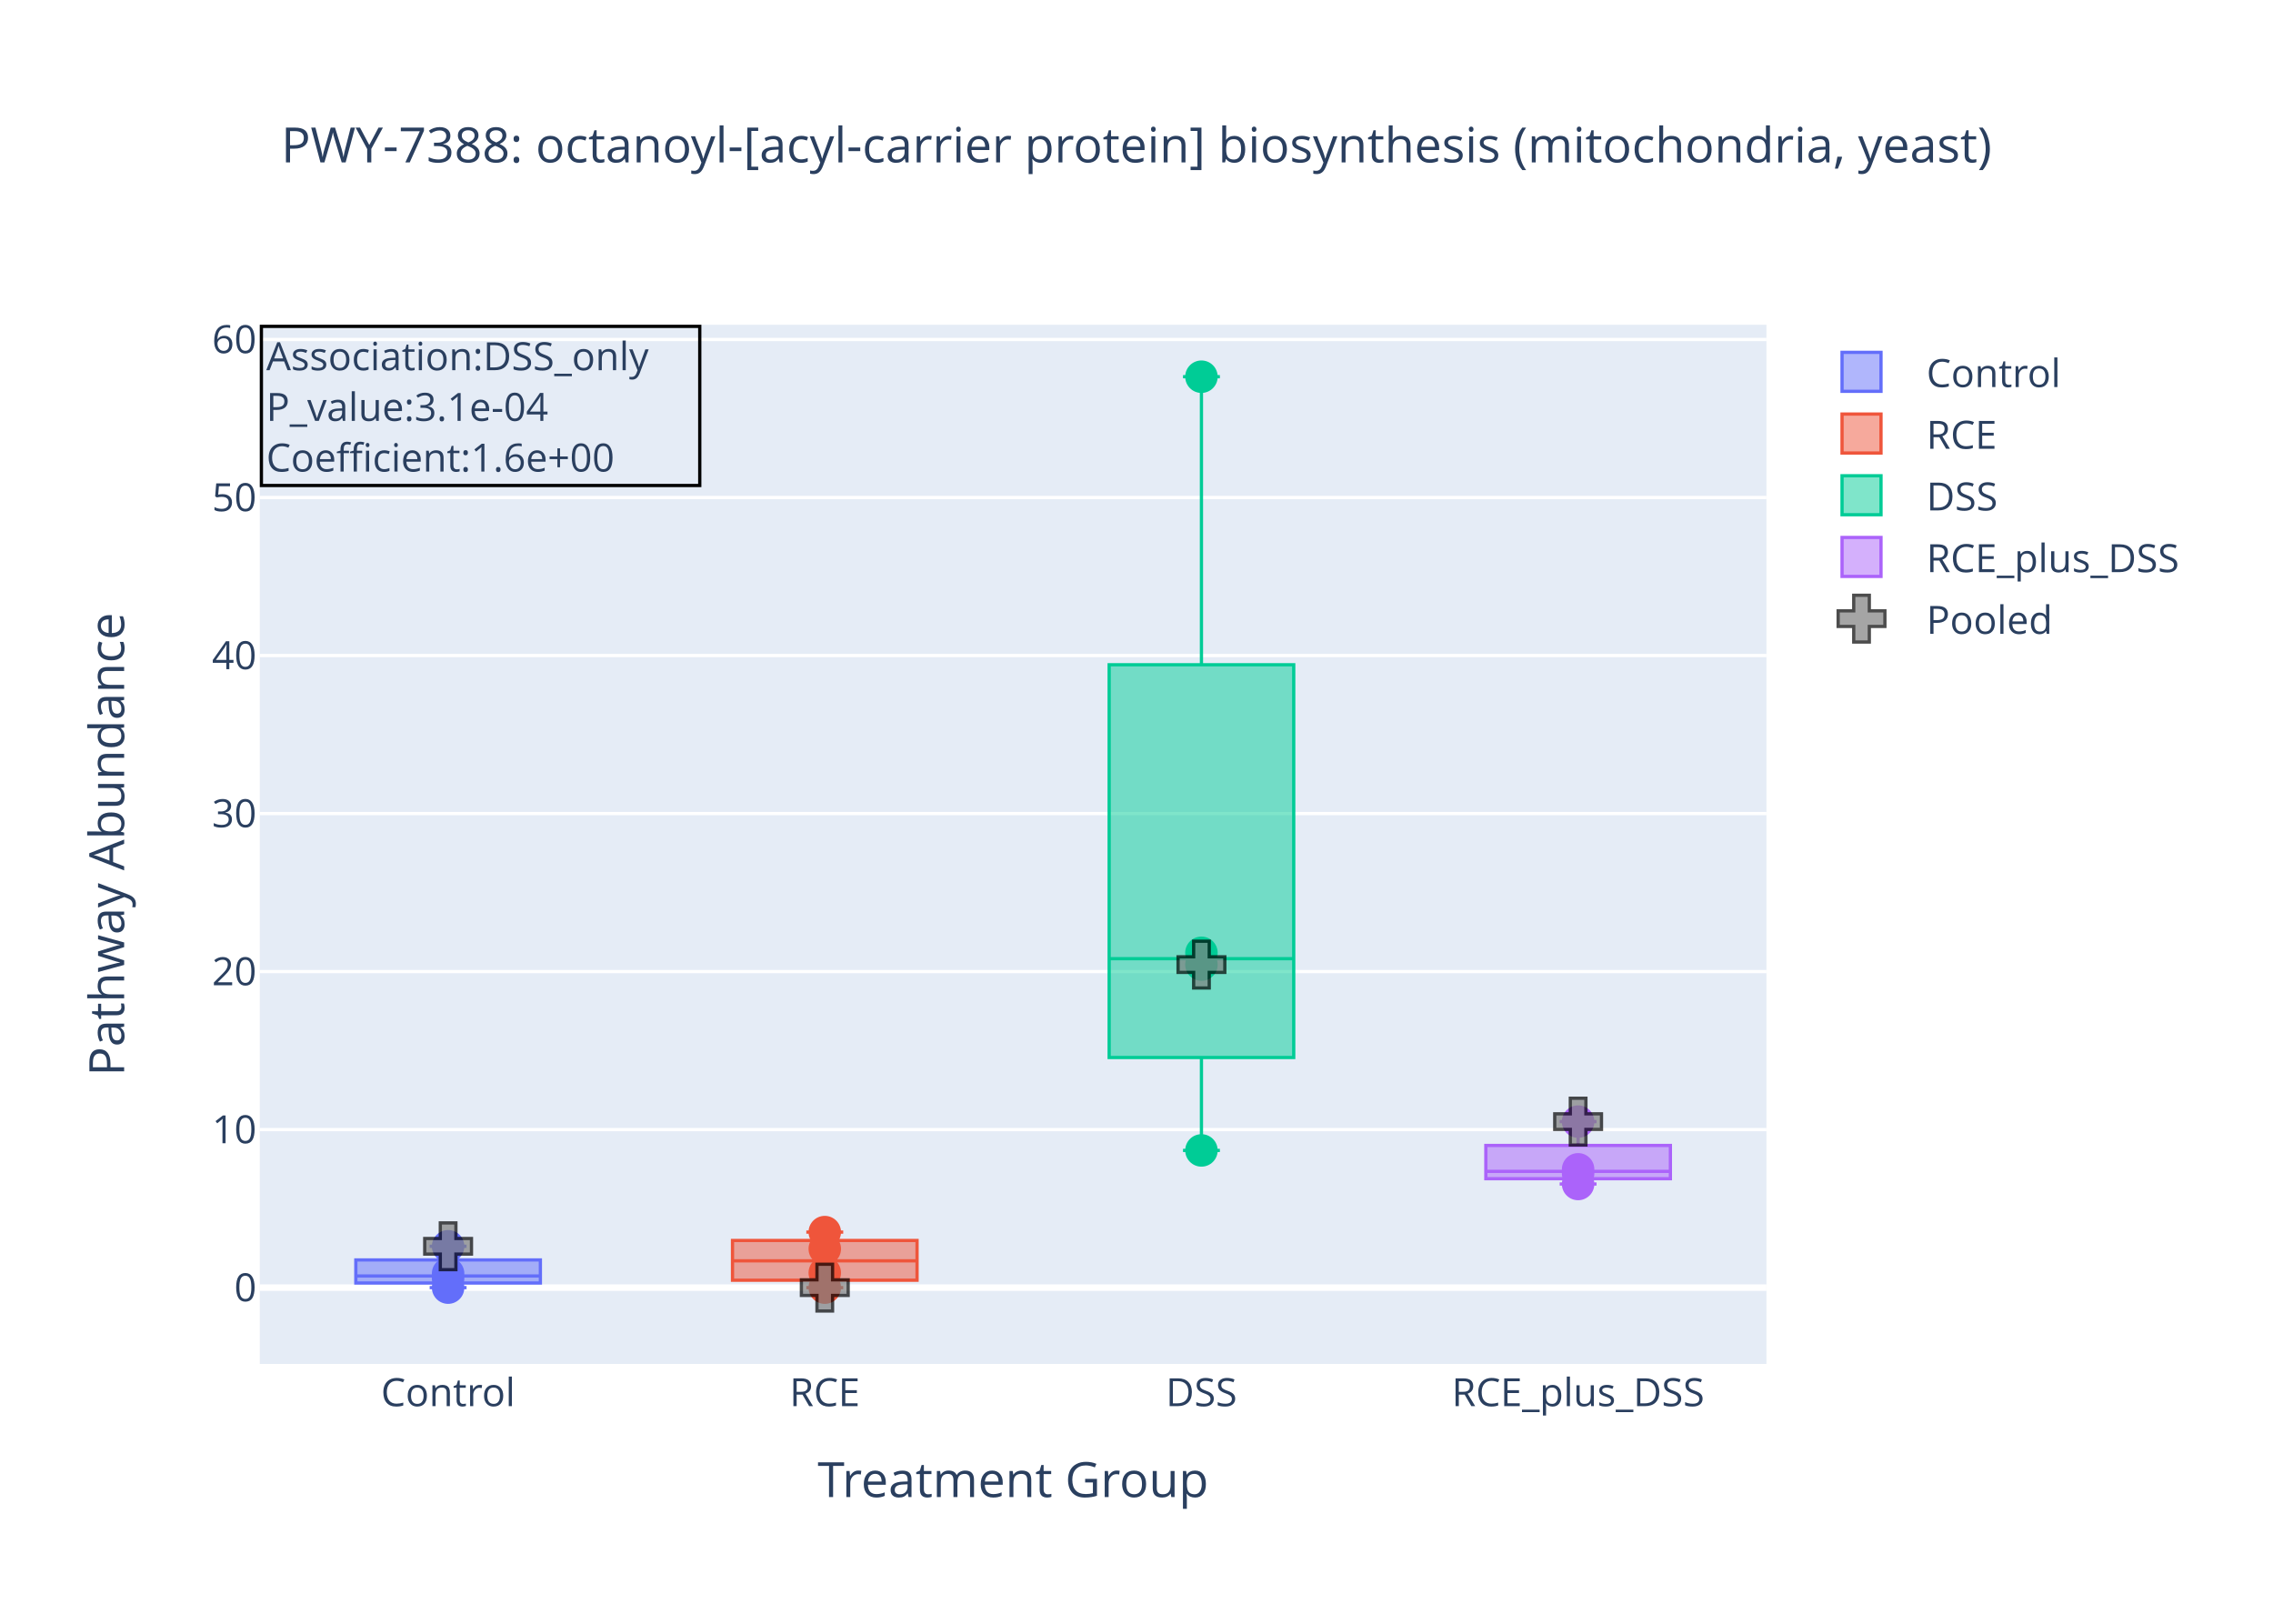
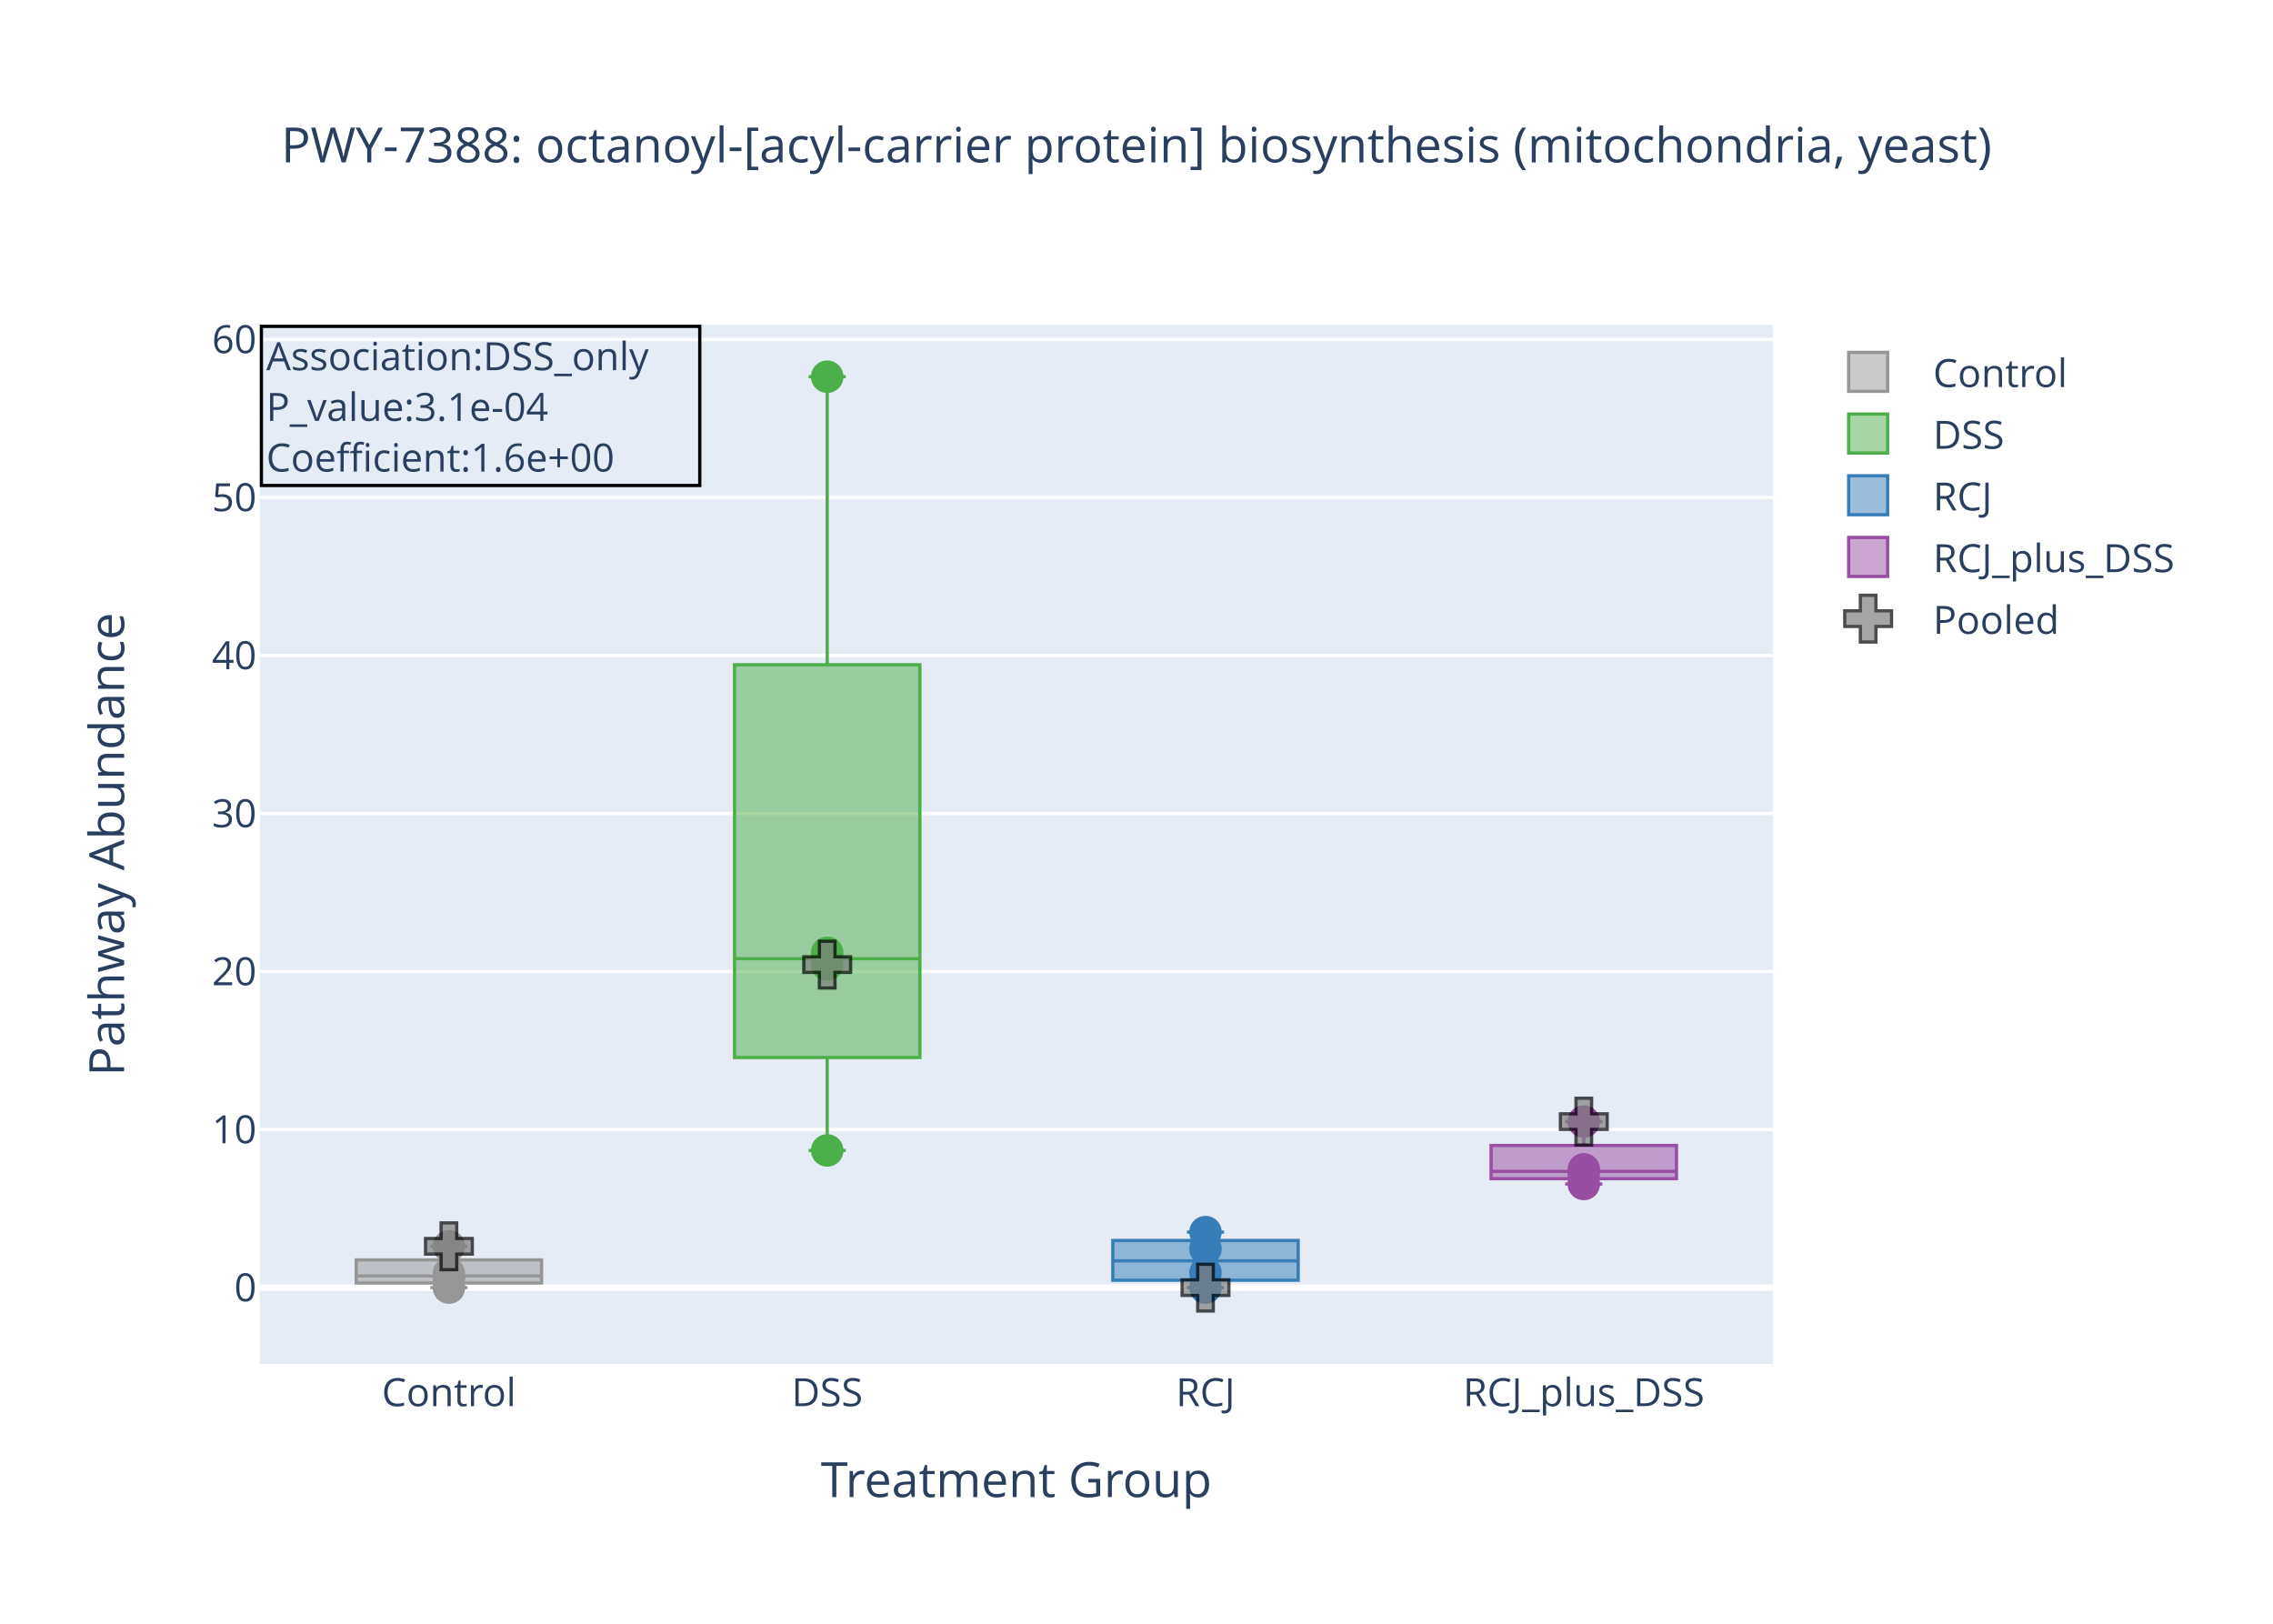
- <svg xmlns="http://www.w3.org/2000/svg" class="main-svg" width="700" height="500" style="" viewBox="0 0 700 500">
+ <svg xmlns="http://www.w3.org/2000/svg" class="main-svg" width="700" height="500" viewBox="0 0 700 500" style="">
  <rect x="0" y="0" width="700" height="500" style="fill: rgb(255, 255, 255); fill-opacity: 1;" />
-   <defs id="defs-24a237">
+   <defs id="defs-3ebcba">
    <g class="clips">
-       <clipPath id="clip24a237xyplot" class="plotclip">
-         <rect width="464" height="320" />
-       </clipPath>
-       <clipPath class="axesclip" id="clip24a237x">
-         <rect x="80" y="0" width="464" height="500" />
-       </clipPath>
-       <clipPath class="axesclip" id="clip24a237y">
+       <clipPath id="clip3ebcbaxyplot" class="plotclip">
+         <rect width="466" height="320" />
+       </clipPath>
+       <clipPath class="axesclip" id="clip3ebcbax">
+         <rect x="80" y="0" width="466" height="500" />
+       </clipPath>
+       <clipPath class="axesclip" id="clip3ebcbay">
        <rect x="0" y="100" width="700" height="320" />
      </clipPath>
-       <clipPath class="axesclip" id="clip24a237xy">
-         <rect x="80" y="100" width="464" height="320" />
+       <clipPath class="axesclip" id="clip3ebcbaxy">
+         <rect x="80" y="100" width="466" height="320" />
      </clipPath>
    </g>
    <g class="gradients" />
    <g class="patterns" />
  </defs>
  <g class="bglayer">
-     <rect class="bg" x="80" y="100" width="464" height="320" style="fill: rgb(229, 236, 246); fill-opacity: 1; stroke-width: 0;" />
+     <rect class="bg" x="80" y="100" width="466" height="320" style="fill: rgb(229, 236, 246); fill-opacity: 1; stroke-width: 0;" />
  </g>
  <g class="layer-below">
    <g class="imagelayer" />
    <g class="shapelayer" />
  </g>
  <g class="cartesianlayer">
    <g class="subplot xy">
      <g class="layer-subplot">
        <g class="shapelayer" />
        <g class="imagelayer" />
      </g>
      <g class="minor-gridlayer">
        <g class="x" />
        <g class="y" />
      </g>
      <g class="gridlayer">
        <g class="x" />
        <g class="y">
-           <path class="ygrid crisp" transform="translate(0,347.84)" d="M80,0h464" style="stroke: rgb(255, 255, 255); stroke-opacity: 1; stroke-width: 1px;" />
-           <path class="ygrid crisp" transform="translate(0,299.18)" d="M80,0h464" style="stroke: rgb(255, 255, 255); stroke-opacity: 1; stroke-width: 1px;" />
-           <path class="ygrid crisp" transform="translate(0,250.52)" d="M80,0h464" style="stroke: rgb(255, 255, 255); stroke-opacity: 1; stroke-width: 1px;" />
-           <path class="ygrid crisp" transform="translate(0,201.86)" d="M80,0h464" style="stroke: rgb(255, 255, 255); stroke-opacity: 1; stroke-width: 1px;" />
-           <path class="ygrid crisp" transform="translate(0,153.2)" d="M80,0h464" style="stroke: rgb(255, 255, 255); stroke-opacity: 1; stroke-width: 1px;" />
-           <path class="ygrid crisp" transform="translate(0,104.54)" d="M80,0h464" style="stroke: rgb(255, 255, 255); stroke-opacity: 1; stroke-width: 1px;" />
+           <path class="ygrid crisp" transform="translate(0,347.84)" d="M80,0h466" style="stroke: rgb(255, 255, 255); stroke-opacity: 1; stroke-width: 1px;" />
+           <path class="ygrid crisp" transform="translate(0,299.18)" d="M80,0h466" style="stroke: rgb(255, 255, 255); stroke-opacity: 1; stroke-width: 1px;" />
+           <path class="ygrid crisp" transform="translate(0,250.52)" d="M80,0h466" style="stroke: rgb(255, 255, 255); stroke-opacity: 1; stroke-width: 1px;" />
+           <path class="ygrid crisp" transform="translate(0,201.86)" d="M80,0h466" style="stroke: rgb(255, 255, 255); stroke-opacity: 1; stroke-width: 1px;" />
+           <path class="ygrid crisp" transform="translate(0,153.2)" d="M80,0h466" style="stroke: rgb(255, 255, 255); stroke-opacity: 1; stroke-width: 1px;" />
+           <path class="ygrid crisp" transform="translate(0,104.54)" d="M80,0h466" style="stroke: rgb(255, 255, 255); stroke-opacity: 1; stroke-width: 1px;" />
        </g>
      </g>
      <g class="zerolinelayer">
-         <path class="yzl zl crisp" transform="translate(0,396.5)" d="M80,0h464" style="stroke: rgb(255, 255, 255); stroke-opacity: 1; stroke-width: 2px;" />
+         <path class="yzl zl crisp" transform="translate(0,396.5)" d="M80,0h466" style="stroke: rgb(255, 255, 255); stroke-opacity: 1; stroke-width: 2px;" />
      </g>
      <path class="xlines-below" />
      <path class="ylines-below" />
      <g class="overlines-below" />
      <g class="xaxislayer-below" />
      <g class="yaxislayer-below" />
      <g class="overaxes-below" />
-       <g class="plot" transform="translate(80,100)" clip-path="url(#clip24a237xyplot)">
+       <g class="plot" transform="translate(80,100)" clip-path="url(#clip3ebcbaxyplot)">
        <g class="boxlayer mlayer">
          <g class="trace boxes" style="opacity: 1;">
-             <path class="box" d="M29.58,292.92H86.42M29.58,295.08H86.42V287.97H29.58ZM58,295.08V296.5M58,287.97V283.77M52.32,296.5H63.68M52.32,283.77H63.68" style="vector-effect: non-scaling-stroke; stroke-width: 1px; stroke: rgb(99, 110, 250); stroke-opacity: 1; fill: rgb(99, 110, 250); fill-opacity: 0.5;" />
-             <g class="points">
-               <path class="point" transform="translate(58,296.5)" d="M5,0A5,5 0 1,1 0,-5A5,5 0 0,1 5,0Z" style="opacity: 1; stroke-width: 0px; fill: rgb(99, 110, 250); fill-opacity: 1;" />
-               <path class="point" transform="translate(58,293.67)" d="M5,0A5,5 0 1,1 0,-5A5,5 0 0,1 5,0Z" style="opacity: 1; stroke-width: 0px; fill: rgb(99, 110, 250); fill-opacity: 1;" />
-               <path class="point" transform="translate(58,292.17)" d="M5,0A5,5 0 1,1 0,-5A5,5 0 0,1 5,0Z" style="opacity: 1; stroke-width: 0px; fill: rgb(99, 110, 250); fill-opacity: 1;" />
-               <path class="point" transform="translate(58,283.77)" d="M5,0A5,5 0 1,1 0,-5A5,5 0 0,1 5,0Z" style="opacity: 1; stroke-width: 0px; fill: rgb(99, 110, 250); fill-opacity: 1;" />
-             </g>
-           </g>
-           <g class="trace boxes" style="opacity: 1;">
-             <path class="box" d="M145.58,288.25H202.42M145.58,294.22H202.42V281.98H145.58ZM174,294.22V296.5M174,281.98V279.4M168.32,296.5H179.68M168.32,279.4H179.68" style="vector-effect: non-scaling-stroke; stroke-width: 1px; stroke: rgb(239, 85, 59); stroke-opacity: 1; fill: rgb(239, 85, 59); fill-opacity: 0.5;" />
-             <g class="points">
-               <path class="point" transform="translate(174,296.5)" d="M5,0A5,5 0 1,1 0,-5A5,5 0 0,1 5,0Z" style="opacity: 1; stroke-width: 0px; fill: rgb(239, 85, 59); fill-opacity: 1;" />
-               <path class="point" transform="translate(174,291.94)" d="M5,0A5,5 0 1,1 0,-5A5,5 0 0,1 5,0Z" style="opacity: 1; stroke-width: 0px; fill: rgb(239, 85, 59); fill-opacity: 1;" />
-               <path class="point" transform="translate(174,284.56)" d="M5,0A5,5 0 1,1 0,-5A5,5 0 0,1 5,0Z" style="opacity: 1; stroke-width: 0px; fill: rgb(239, 85, 59); fill-opacity: 1;" />
-               <path class="point" transform="translate(174,279.4)" d="M5,0A5,5 0 1,1 0,-5A5,5 0 0,1 5,0Z" style="opacity: 1; stroke-width: 0px; fill: rgb(239, 85, 59); fill-opacity: 1;" />
-             </g>
-           </g>
-           <g class="trace boxes" style="opacity: 1;">
-             <path class="box" d="M261.58,195.21H318.42M261.58,225.64H318.42V104.7H261.58ZM290,225.64V254.25M290,104.7V16M284.32,254.25H295.68M284.32,16H295.68" style="vector-effect: non-scaling-stroke; stroke-width: 1px; stroke: rgb(0, 204, 150); stroke-opacity: 1; fill: rgb(0, 204, 150); fill-opacity: 0.5;" />
-             <g class="points">
-               <path class="point" transform="translate(290,254.25)" d="M5,0A5,5 0 1,1 0,-5A5,5 0 0,1 5,0Z" style="opacity: 1; stroke-width: 0px; fill: rgb(0, 204, 150); fill-opacity: 1;" />
-               <path class="point" transform="translate(290,197.03)" d="M5,0A5,5 0 1,1 0,-5A5,5 0 0,1 5,0Z" style="opacity: 1; stroke-width: 0px; fill: rgb(0, 204, 150); fill-opacity: 1;" />
-               <path class="point" transform="translate(290,193.4)" d="M5,0A5,5 0 1,1 0,-5A5,5 0 0,1 5,0Z" style="opacity: 1; stroke-width: 0px; fill: rgb(0, 204, 150); fill-opacity: 1;" />
-               <path class="point" transform="translate(290,16)" d="M5,0A5,5 0 1,1 0,-5A5,5 0 0,1 5,0Z" style="opacity: 1; stroke-width: 0px; fill: rgb(0, 204, 150); fill-opacity: 1;" />
-             </g>
-           </g>
-           <g class="trace boxes" style="opacity: 1;">
-             <path class="box" d="M377.58,260.7H434.42M377.58,262.96H434.42V252.72H377.58ZM406,262.96V264.59M406,252.72V245.38M400.32,264.59H411.68M400.32,245.38H411.68" style="vector-effect: non-scaling-stroke; stroke-width: 1px; stroke: rgb(171, 99, 250); stroke-opacity: 1; fill: rgb(171, 99, 250); fill-opacity: 0.5;" />
-             <g class="points">
-               <path class="point" transform="translate(406,264.59)" d="M5,0A5,5 0 1,1 0,-5A5,5 0 0,1 5,0Z" style="opacity: 1; stroke-width: 0px; fill: rgb(171, 99, 250); fill-opacity: 1;" />
-               <path class="point" transform="translate(406,261.33)" d="M5,0A5,5 0 1,1 0,-5A5,5 0 0,1 5,0Z" style="opacity: 1; stroke-width: 0px; fill: rgb(171, 99, 250); fill-opacity: 1;" />
-               <path class="point" transform="translate(406,260.07)" d="M5,0A5,5 0 1,1 0,-5A5,5 0 0,1 5,0Z" style="opacity: 1; stroke-width: 0px; fill: rgb(171, 99, 250); fill-opacity: 1;" />
-               <path class="point" transform="translate(406,245.38)" d="M5,0A5,5 0 1,1 0,-5A5,5 0 0,1 5,0Z" style="opacity: 1; stroke-width: 0px; fill: rgb(171, 99, 250); fill-opacity: 1;" />
+             <path class="box" d="M29.71,292.92H86.79M29.71,295.08H86.79V287.97H29.71ZM58.25,295.08V296.5M58.25,287.97V283.77M52.54,296.5H63.96M52.54,283.77H63.96" style="vector-effect: non-scaling-stroke; stroke-width: 1px; stroke: rgb(150, 150, 150); stroke-opacity: 1; fill: rgb(150, 150, 150); fill-opacity: 0.5;" />
+             <g class="points">
+               <path class="point" transform="translate(58.25,296.5)" d="M5,0A5,5 0 1,1 0,-5A5,5 0 0,1 5,0Z" style="opacity: 1; stroke-width: 0px; fill: rgb(150, 150, 150); fill-opacity: 1;" />
+               <path class="point" transform="translate(58.25,293.67)" d="M5,0A5,5 0 1,1 0,-5A5,5 0 0,1 5,0Z" style="opacity: 1; stroke-width: 0px; fill: rgb(150, 150, 150); fill-opacity: 1;" />
+               <path class="point" transform="translate(58.25,292.17)" d="M5,0A5,5 0 1,1 0,-5A5,5 0 0,1 5,0Z" style="opacity: 1; stroke-width: 0px; fill: rgb(150, 150, 150); fill-opacity: 1;" />
+               <path class="point" transform="translate(58.25,283.77)" d="M5,0A5,5 0 1,1 0,-5A5,5 0 0,1 5,0Z" style="opacity: 1; stroke-width: 0px; fill: rgb(150, 150, 150); fill-opacity: 1;" />
+             </g>
+           </g>
+           <g class="trace boxes" style="opacity: 1;">
+             <path class="box" d="M146.21,195.21H203.29M146.21,225.64H203.29V104.7H146.21ZM174.75,225.64V254.25M174.75,104.7V16M169.04,254.25H180.46M169.04,16H180.46" style="vector-effect: non-scaling-stroke; stroke-width: 1px; stroke: rgb(77, 175, 74); stroke-opacity: 1; fill: rgb(77, 175, 74); fill-opacity: 0.5;" />
+             <g class="points">
+               <path class="point" transform="translate(174.75,254.25)" d="M5,0A5,5 0 1,1 0,-5A5,5 0 0,1 5,0Z" style="opacity: 1; stroke-width: 0px; fill: rgb(77, 175, 74); fill-opacity: 1;" />
+               <path class="point" transform="translate(174.75,197.03)" d="M5,0A5,5 0 1,1 0,-5A5,5 0 0,1 5,0Z" style="opacity: 1; stroke-width: 0px; fill: rgb(77, 175, 74); fill-opacity: 1;" />
+               <path class="point" transform="translate(174.75,193.4)" d="M5,0A5,5 0 1,1 0,-5A5,5 0 0,1 5,0Z" style="opacity: 1; stroke-width: 0px; fill: rgb(77, 175, 74); fill-opacity: 1;" />
+               <path class="point" transform="translate(174.75,16)" d="M5,0A5,5 0 1,1 0,-5A5,5 0 0,1 5,0Z" style="opacity: 1; stroke-width: 0px; fill: rgb(77, 175, 74); fill-opacity: 1;" />
+             </g>
+           </g>
+           <g class="trace boxes" style="opacity: 1;">
+             <path class="box" d="M262.71,288.25H319.79M262.71,294.22H319.79V281.98H262.71ZM291.25,294.22V296.5M291.25,281.98V279.4M285.54,296.5H296.96M285.54,279.4H296.96" style="vector-effect: non-scaling-stroke; stroke-width: 1px; stroke: rgb(55, 126, 184); stroke-opacity: 1; fill: rgb(55, 126, 184); fill-opacity: 0.5;" />
+             <g class="points">
+               <path class="point" transform="translate(291.25,296.5)" d="M5,0A5,5 0 1,1 0,-5A5,5 0 0,1 5,0Z" style="opacity: 1; stroke-width: 0px; fill: rgb(55, 126, 184); fill-opacity: 1;" />
+               <path class="point" transform="translate(291.25,291.94)" d="M5,0A5,5 0 1,1 0,-5A5,5 0 0,1 5,0Z" style="opacity: 1; stroke-width: 0px; fill: rgb(55, 126, 184); fill-opacity: 1;" />
+               <path class="point" transform="translate(291.25,284.56)" d="M5,0A5,5 0 1,1 0,-5A5,5 0 0,1 5,0Z" style="opacity: 1; stroke-width: 0px; fill: rgb(55, 126, 184); fill-opacity: 1;" />
+               <path class="point" transform="translate(291.25,279.4)" d="M5,0A5,5 0 1,1 0,-5A5,5 0 0,1 5,0Z" style="opacity: 1; stroke-width: 0px; fill: rgb(55, 126, 184); fill-opacity: 1;" />
+             </g>
+           </g>
+           <g class="trace boxes" style="opacity: 1;">
+             <path class="box" d="M379.21,260.7H436.29M379.21,262.96H436.29V252.72H379.21ZM407.75,262.96V264.59M407.75,252.72V245.38M402.04,264.59H413.46M402.04,245.38H413.46" style="vector-effect: non-scaling-stroke; stroke-width: 1px; stroke: rgb(152, 78, 163); stroke-opacity: 1; fill: rgb(152, 78, 163); fill-opacity: 0.5;" />
+             <g class="points">
+               <path class="point" transform="translate(407.75,264.59)" d="M5,0A5,5 0 1,1 0,-5A5,5 0 0,1 5,0Z" style="opacity: 1; stroke-width: 0px; fill: rgb(152, 78, 163); fill-opacity: 1;" />
+               <path class="point" transform="translate(407.75,261.33)" d="M5,0A5,5 0 1,1 0,-5A5,5 0 0,1 5,0Z" style="opacity: 1; stroke-width: 0px; fill: rgb(152, 78, 163); fill-opacity: 1;" />
+               <path class="point" transform="translate(407.75,260.07)" d="M5,0A5,5 0 1,1 0,-5A5,5 0 0,1 5,0Z" style="opacity: 1; stroke-width: 0px; fill: rgb(152, 78, 163); fill-opacity: 1;" />
+               <path class="point" transform="translate(407.75,245.38)" d="M5,0A5,5 0 1,1 0,-5A5,5 0 0,1 5,0Z" style="opacity: 1; stroke-width: 0px; fill: rgb(152, 78, 163); fill-opacity: 1;" />
            </g>
          </g>
        </g>
        <g class="scatterlayer mlayer">
-           <g class="trace scatter tracea23a84" style="stroke-miterlimit: 2; opacity: 1;">
+           <g class="trace scatter trace2a1368" style="stroke-miterlimit: 2; opacity: 1;">
            <g class="fills" />
            <g class="errorbars" />
            <g class="lines" />
            <g class="points">
-               <path class="point" transform="translate(58,283.77)" d="M7.2,2.4H2.4V7.2H-2.4V2.4H-7.2V-2.4H-2.4V-7.2H2.4V-2.4H7.2Z" style="opacity: 0.7; stroke-width: 1px; fill: rgb(127, 127, 127); fill-opacity: 1; stroke: rgb(0, 0, 0); stroke-opacity: 1;" />
-               <path class="point" transform="translate(290,197.03)" d="M7.2,2.4H2.4V7.2H-2.4V2.4H-7.2V-2.4H-2.4V-7.2H2.4V-2.4H7.2Z" style="opacity: 0.7; stroke-width: 1px; fill: rgb(127, 127, 127); fill-opacity: 1; stroke: rgb(0, 0, 0); stroke-opacity: 1;" />
-               <path class="point" transform="translate(174,296.5)" d="M7.2,2.4H2.4V7.2H-2.4V2.4H-7.2V-2.4H-2.4V-7.2H2.4V-2.4H7.2Z" style="opacity: 0.7; stroke-width: 1px; fill: rgb(127, 127, 127); fill-opacity: 1; stroke: rgb(0, 0, 0); stroke-opacity: 1;" />
-               <path class="point" transform="translate(406,245.38)" d="M7.2,2.4H2.4V7.2H-2.4V2.4H-7.2V-2.4H-2.4V-7.2H2.4V-2.4H7.2Z" style="opacity: 0.7; stroke-width: 1px; fill: rgb(127, 127, 127); fill-opacity: 1; stroke: rgb(0, 0, 0); stroke-opacity: 1;" />
+               <path class="point" transform="translate(58.25,283.77)" d="M7.2,2.4H2.4V7.2H-2.4V2.4H-7.2V-2.4H-2.4V-7.2H2.4V-2.4H7.2Z" style="opacity: 0.7; stroke-width: 1px; fill: rgb(127, 127, 127); fill-opacity: 1; stroke: rgb(0, 0, 0); stroke-opacity: 1;" />
+               <path class="point" transform="translate(174.75,197.03)" d="M7.2,2.4H2.4V7.2H-2.4V2.4H-7.2V-2.4H-2.4V-7.2H2.4V-2.4H7.2Z" style="opacity: 0.7; stroke-width: 1px; fill: rgb(127, 127, 127); fill-opacity: 1; stroke: rgb(0, 0, 0); stroke-opacity: 1;" />
+               <path class="point" transform="translate(291.25,296.5)" d="M7.2,2.4H2.4V7.2H-2.4V2.4H-7.2V-2.4H-2.4V-7.2H2.4V-2.4H7.2Z" style="opacity: 0.7; stroke-width: 1px; fill: rgb(127, 127, 127); fill-opacity: 1; stroke: rgb(0, 0, 0); stroke-opacity: 1;" />
+               <path class="point" transform="translate(407.75,245.38)" d="M7.2,2.4H2.4V7.2H-2.4V2.4H-7.2V-2.4H-2.4V-7.2H2.4V-2.4H7.2Z" style="opacity: 0.7; stroke-width: 1px; fill: rgb(127, 127, 127); fill-opacity: 1; stroke: rgb(0, 0, 0); stroke-opacity: 1;" />
            </g>
            <g class="text" />
          </g>
        </g>
      </g>
      <g class="overplot" />
      <path class="xlines-above crisp" d="M0,0" style="fill: none;" />
      <path class="ylines-above crisp" d="M0,0" style="fill: none;" />
      <g class="overlines-above" />
      <g class="xaxislayer-above">
        <g class="xtick">
-           <text text-anchor="middle" x="0" y="433" transform="translate(138,0)" style="font-family: 'Open Sans', verdana, arial, sans-serif; font-size: 12px; fill: rgb(42, 63, 95); fill-opacity: 1; white-space: pre; opacity: 1;">Control</text>
-         </g>
-         <g class="xtick">
-           <text text-anchor="middle" x="0" y="433" transform="translate(254,0)" style="font-family: 'Open Sans', verdana, arial, sans-serif; font-size: 12px; fill: rgb(42, 63, 95); fill-opacity: 1; white-space: pre; opacity: 1;">RCE</text>
-         </g>
-         <g class="xtick">
-           <text text-anchor="middle" x="0" y="433" transform="translate(370,0)" style="font-family: 'Open Sans', verdana, arial, sans-serif; font-size: 12px; fill: rgb(42, 63, 95); fill-opacity: 1; white-space: pre; opacity: 1;">DSS</text>
-         </g>
-         <g class="xtick">
-           <text text-anchor="middle" x="0" y="433" transform="translate(486,0)" style="font-family: 'Open Sans', verdana, arial, sans-serif; font-size: 12px; fill: rgb(42, 63, 95); fill-opacity: 1; white-space: pre; opacity: 1;">RCE_plus_DSS</text>
+           <text text-anchor="middle" x="0" y="433" transform="translate(138.25,0)" style="font-family: 'Open Sans', verdana, arial, sans-serif; font-size: 12px; fill: rgb(42, 63, 95); fill-opacity: 1; white-space: pre; opacity: 1;">Control</text>
+         </g>
+         <g class="xtick">
+           <text text-anchor="middle" x="0" y="433" transform="translate(254.75,0)" style="font-family: 'Open Sans', verdana, arial, sans-serif; font-size: 12px; fill: rgb(42, 63, 95); fill-opacity: 1; white-space: pre; opacity: 1;">DSS</text>
+         </g>
+         <g class="xtick">
+           <text text-anchor="middle" x="0" y="433" transform="translate(371.25,0)" style="font-family: 'Open Sans', verdana, arial, sans-serif; font-size: 12px; fill: rgb(42, 63, 95); fill-opacity: 1; white-space: pre; opacity: 1;">RCJ</text>
+         </g>
+         <g class="xtick">
+           <text text-anchor="middle" x="0" y="433" transform="translate(487.75,0)" style="font-family: 'Open Sans', verdana, arial, sans-serif; font-size: 12px; fill: rgb(42, 63, 95); fill-opacity: 1; white-space: pre; opacity: 1;">RCJ_plus_DSS</text>
        </g>
      </g>
      <g class="yaxislayer-above">
        <g class="ytick">
          <text text-anchor="end" x="79" y="4.2" transform="translate(0,396.5)" style="font-family: 'Open Sans', verdana, arial, sans-serif; font-size: 12px; fill: rgb(42, 63, 95); fill-opacity: 1; white-space: pre; opacity: 1;">0</text>
        </g>
        <g class="ytick">
          <text text-anchor="end" x="79" y="4.2" style="font-family: 'Open Sans', verdana, arial, sans-serif; font-size: 12px; fill: rgb(42, 63, 95); fill-opacity: 1; white-space: pre; opacity: 1;" transform="translate(0,347.84)">10</text>
        </g>
        <g class="ytick">
          <text text-anchor="end" x="79" y="4.2" style="font-family: 'Open Sans', verdana, arial, sans-serif; font-size: 12px; fill: rgb(42, 63, 95); fill-opacity: 1; white-space: pre; opacity: 1;" transform="translate(0,299.18)">20</text>
        </g>
        <g class="ytick">
          <text text-anchor="end" x="79" y="4.2" style="font-family: 'Open Sans', verdana, arial, sans-serif; font-size: 12px; fill: rgb(42, 63, 95); fill-opacity: 1; white-space: pre; opacity: 1;" transform="translate(0,250.52)">30</text>
        </g>
        <g class="ytick">
          <text text-anchor="end" x="79" y="4.2" style="font-family: 'Open Sans', verdana, arial, sans-serif; font-size: 12px; fill: rgb(42, 63, 95); fill-opacity: 1; white-space: pre; opacity: 1;" transform="translate(0,201.86)">40</text>
        </g>
        <g class="ytick">
          <text text-anchor="end" x="79" y="4.2" style="font-family: 'Open Sans', verdana, arial, sans-serif; font-size: 12px; fill: rgb(42, 63, 95); fill-opacity: 1; white-space: pre; opacity: 1;" transform="translate(0,153.2)">50</text>
        </g>
        <g class="ytick">
          <text text-anchor="end" x="79" y="4.2" style="font-family: 'Open Sans', verdana, arial, sans-serif; font-size: 12px; fill: rgb(42, 63, 95); fill-opacity: 1; white-space: pre; opacity: 1;" transform="translate(0,104.54)">60</text>
        </g>
      </g>
      <g class="overaxes-above" />
    </g>
  </g>
  <g class="polarlayer" />
  <g class="smithlayer" />
  <g class="ternarylayer" />
  <g class="geolayer" />
  <g class="funnelarealayer" />
  <g class="pielayer" />
  <g class="iciclelayer" />
  <g class="treemaplayer" />
  <g class="sunburstlayer" />
  <g class="glimages" />
-   <defs id="topdefs-24a237">
+   <defs id="topdefs-3ebcba">
    <g class="clips" />
-     <clipPath id="legend24a237">
-       <rect width="135" height="105" x="0" y="0" />
+     <clipPath id="legend3ebcba">
+       <rect width="133" height="105" x="0" y="0" />
    </clipPath>
  </defs>
  <g class="layer-above">
    <g class="imagelayer" />
    <g class="shapelayer" />
  </g>
  <g class="infolayer">
-     <g class="legend" pointer-events="all" transform="translate(553.28,100)">
-       <rect class="bg" shape-rendering="crispEdges" width="135" height="105" x="0" y="0" style="stroke: rgb(68, 68, 68); stroke-opacity: 1; fill: rgb(255, 255, 255); fill-opacity: 1; stroke-width: 0px;" />
-       <g class="scrollbox" transform="" clip-path="url(#legend24a237)">
+     <g class="legend" pointer-events="all" transform="translate(555.32,100)">
+       <rect class="bg" shape-rendering="crispEdges" width="133" height="105" x="0" y="0" style="stroke: rgb(68, 68, 68); stroke-opacity: 1; fill: rgb(255, 255, 255); fill-opacity: 1; stroke-width: 0px;" />
+       <g class="scrollbox" transform="" clip-path="url(#legend3ebcba)">
        <g class="groups">
          <g class="traces" transform="translate(0,14.5)" style="opacity: 1;">
            <text class="legendtext" text-anchor="start" x="40" y="4.68" style="font-family: 'Open Sans', verdana, arial, sans-serif; font-size: 12px; fill: rgb(42, 63, 95); fill-opacity: 1; white-space: pre;">Control</text>
            <g class="layers" style="opacity: 1;">
              <g class="legendfill" />
              <g class="legendlines" />
              <g class="legendsymbols">
                <g class="legendpoints">
-                   <path class="legendbox" d="M6,6H-6V-6H6Z" transform="translate(20,0)" style="stroke-width: 1px; fill: rgb(99, 110, 250); fill-opacity: 0.5; stroke: rgb(99, 110, 250); stroke-opacity: 1;" />
-                 </g>
-               </g>
-             </g>
-             <rect class="legendtoggle" x="0" y="-9.5" width="129.844" height="19" style="fill: rgb(0, 0, 0); fill-opacity: 0;" />
+                   <path class="legendbox" d="M6,6H-6V-6H6Z" transform="translate(20,0)" style="stroke-width: 1px; fill: rgb(150, 150, 150); fill-opacity: 0.5; stroke: rgb(150, 150, 150); stroke-opacity: 1;" />
+                 </g>
+               </g>
+             </g>
+             <rect class="legendtoggle" x="0" y="-9.5" width="127.703" height="19" style="fill: rgb(0, 0, 0); fill-opacity: 0;" />
          </g>
          <g class="traces" transform="translate(0,33.5)" style="opacity: 1;">
-             <text class="legendtext" text-anchor="start" x="40" y="4.68" style="font-family: 'Open Sans', verdana, arial, sans-serif; font-size: 12px; fill: rgb(42, 63, 95); fill-opacity: 1; white-space: pre;">RCE</text>
-             <g class="layers" style="opacity: 1;">
-               <g class="legendfill" />
-               <g class="legendlines" />
-               <g class="legendsymbols">
-                 <g class="legendpoints">
-                   <path class="legendbox" d="M6,6H-6V-6H6Z" transform="translate(20,0)" style="stroke-width: 1px; fill: rgb(239, 85, 59); fill-opacity: 0.5; stroke: rgb(239, 85, 59); stroke-opacity: 1;" />
-                 </g>
-               </g>
-             </g>
-             <rect class="legendtoggle" x="0" y="-9.5" width="129.844" height="19" style="fill: rgb(0, 0, 0); fill-opacity: 0;" />
+             <text class="legendtext" text-anchor="start" x="40" y="4.68" style="font-family: 'Open Sans', verdana, arial, sans-serif; font-size: 12px; fill: rgb(42, 63, 95); fill-opacity: 1; white-space: pre;">DSS</text>
+             <g class="layers" style="opacity: 1;">
+               <g class="legendfill" />
+               <g class="legendlines" />
+               <g class="legendsymbols">
+                 <g class="legendpoints">
+                   <path class="legendbox" d="M6,6H-6V-6H6Z" transform="translate(20,0)" style="stroke-width: 1px; fill: rgb(77, 175, 74); fill-opacity: 0.5; stroke: rgb(77, 175, 74); stroke-opacity: 1;" />
+                 </g>
+               </g>
+             </g>
+             <rect class="legendtoggle" x="0" y="-9.5" width="127.703" height="19" style="fill: rgb(0, 0, 0); fill-opacity: 0;" />
          </g>
          <g class="traces" transform="translate(0,52.5)" style="opacity: 1;">
-             <text class="legendtext" text-anchor="start" x="40" y="4.68" style="font-family: 'Open Sans', verdana, arial, sans-serif; font-size: 12px; fill: rgb(42, 63, 95); fill-opacity: 1; white-space: pre;">DSS</text>
-             <g class="layers" style="opacity: 1;">
-               <g class="legendfill" />
-               <g class="legendlines" />
-               <g class="legendsymbols">
-                 <g class="legendpoints">
-                   <path class="legendbox" d="M6,6H-6V-6H6Z" transform="translate(20,0)" style="stroke-width: 1px; fill: rgb(0, 204, 150); fill-opacity: 0.5; stroke: rgb(0, 204, 150); stroke-opacity: 1;" />
-                 </g>
-               </g>
-             </g>
-             <rect class="legendtoggle" x="0" y="-9.5" width="129.844" height="19" style="fill: rgb(0, 0, 0); fill-opacity: 0;" />
+             <text class="legendtext" text-anchor="start" x="40" y="4.68" style="font-family: 'Open Sans', verdana, arial, sans-serif; font-size: 12px; fill: rgb(42, 63, 95); fill-opacity: 1; white-space: pre;">RCJ</text>
+             <g class="layers" style="opacity: 1;">
+               <g class="legendfill" />
+               <g class="legendlines" />
+               <g class="legendsymbols">
+                 <g class="legendpoints">
+                   <path class="legendbox" d="M6,6H-6V-6H6Z" transform="translate(20,0)" style="stroke-width: 1px; fill: rgb(55, 126, 184); fill-opacity: 0.5; stroke: rgb(55, 126, 184); stroke-opacity: 1;" />
+                 </g>
+               </g>
+             </g>
+             <rect class="legendtoggle" x="0" y="-9.5" width="127.703" height="19" style="fill: rgb(0, 0, 0); fill-opacity: 0;" />
          </g>
          <g class="traces" transform="translate(0,71.5)" style="opacity: 1;">
-             <text class="legendtext" text-anchor="start" x="40" y="4.68" style="font-family: 'Open Sans', verdana, arial, sans-serif; font-size: 12px; fill: rgb(42, 63, 95); fill-opacity: 1; white-space: pre;">RCE_plus_DSS</text>
-             <g class="layers" style="opacity: 1;">
-               <g class="legendfill" />
-               <g class="legendlines" />
-               <g class="legendsymbols">
-                 <g class="legendpoints">
-                   <path class="legendbox" d="M6,6H-6V-6H6Z" transform="translate(20,0)" style="stroke-width: 1px; fill: rgb(171, 99, 250); fill-opacity: 0.5; stroke: rgb(171, 99, 250); stroke-opacity: 1;" />
-                 </g>
-               </g>
-             </g>
-             <rect class="legendtoggle" x="0" y="-9.5" width="129.844" height="19" style="fill: rgb(0, 0, 0); fill-opacity: 0;" />
+             <text class="legendtext" text-anchor="start" x="40" y="4.68" style="font-family: 'Open Sans', verdana, arial, sans-serif; font-size: 12px; fill: rgb(42, 63, 95); fill-opacity: 1; white-space: pre;">RCJ_plus_DSS</text>
+             <g class="layers" style="opacity: 1;">
+               <g class="legendfill" />
+               <g class="legendlines" />
+               <g class="legendsymbols">
+                 <g class="legendpoints">
+                   <path class="legendbox" d="M6,6H-6V-6H6Z" transform="translate(20,0)" style="stroke-width: 1px; fill: rgb(152, 78, 163); fill-opacity: 0.5; stroke: rgb(152, 78, 163); stroke-opacity: 1;" />
+                 </g>
+               </g>
+             </g>
+             <rect class="legendtoggle" x="0" y="-9.5" width="127.703" height="19" style="fill: rgb(0, 0, 0); fill-opacity: 0;" />
          </g>
          <g class="traces" transform="translate(0,90.5)" style="opacity: 1;">
            <text class="legendtext" text-anchor="start" x="40" y="4.68" style="font-family: 'Open Sans', verdana, arial, sans-serif; font-size: 12px; fill: rgb(42, 63, 95); fill-opacity: 1; white-space: pre;">Pooled</text>
            <g class="layers" style="opacity: 1;">
              <g class="legendfill" />
              <g class="legendlines" />
              <g class="legendsymbols">
                <g class="legendpoints">
                  <path class="scatterpts" transform="translate(20,0)" d="M7.2,2.4H2.4V7.2H-2.4V2.4H-7.2V-2.4H-2.4V-7.2H2.4V-2.4H7.2Z" style="opacity: 0.7; stroke-width: 1px; fill: rgb(127, 127, 127); fill-opacity: 1; stroke: rgb(0, 0, 0); stroke-opacity: 1;" />
                </g>
              </g>
            </g>
-             <rect class="legendtoggle" x="0" y="-9.5" width="129.844" height="19" style="fill: rgb(0, 0, 0); fill-opacity: 0;" />
+             <rect class="legendtoggle" x="0" y="-9.5" width="127.703" height="19" style="fill: rgb(0, 0, 0); fill-opacity: 0;" />
          </g>
        </g>
      </g>
      <rect class="scrollbar" rx="20" ry="3" width="0" height="0" x="0" y="0" style="fill: rgb(128, 139, 164); fill-opacity: 1;" />
    </g>
    <g class="g-gtitle">
      <text class="gtitle" x="350" y="50" text-anchor="middle" dy="0em" style="font-family: 'Open Sans', verdana, arial, sans-serif; font-size: 15px; fill: rgb(42, 63, 95); opacity: 1; font-weight: normal; white-space: pre;">PWY-7388: octanoyl-[acyl-carrier protein] biosynthesis (mitochondria, yeast)</text>
    </g>
    <g class="g-xtitle">
-       <text class="xtitle" x="312" y="461" text-anchor="middle" style="font-family: 'Open Sans', verdana, arial, sans-serif; font-size: 15px; fill: rgb(42, 63, 95); opacity: 1; font-weight: normal; white-space: pre;">Treatment Group</text>
+       <text class="xtitle" x="313" y="461" text-anchor="middle" style="font-family: 'Open Sans', verdana, arial, sans-serif; font-size: 15px; fill: rgb(42, 63, 95); opacity: 1; font-weight: normal; white-space: pre;">Treatment Group</text>
    </g>
    <g class="g-ytitle">
      <text class="ytitle" transform="rotate(-90,38.23438,260)" x="38.234" y="260" text-anchor="middle" style="font-family: 'Open Sans', verdana, arial, sans-serif; font-size: 15px; fill: rgb(42, 63, 95); opacity: 1; font-weight: normal; white-space: pre;">Pathway Abundance</text>
    </g>
    <g class="annotation" data-index="0" style="opacity: 1;">
      <g class="annotation-text-g" transform="rotate(0,148,125)">
        <g class="cursor-pointer" transform="translate(80,100)">
          <rect class="bg" x="0.5" y="0.5" width="135" height="49" style="stroke-width: 1px; stroke: rgb(0, 0, 0); stroke-opacity: 1; fill: rgb(0, 0, 0); fill-opacity: 0;" />
          <text class="annotation-text" text-anchor="start" x="2" y="14" style="font-family: 'Open Sans', verdana, arial, sans-serif; font-size: 12px; fill: rgb(42, 63, 95); fill-opacity: 1; white-space: pre;">
            <tspan class="line" dy="0em" x="2" y="14">Association:DSS_only</tspan>
            <tspan class="line" dy="1.3em" x="2" y="14">P_value:3.1e-04</tspan>
            <tspan class="line" dy="2.6em" x="2" y="14">Coefficient:1.6e+00</tspan>
          </text>
        </g>
      </g>
    </g>
  </g>
</svg>
